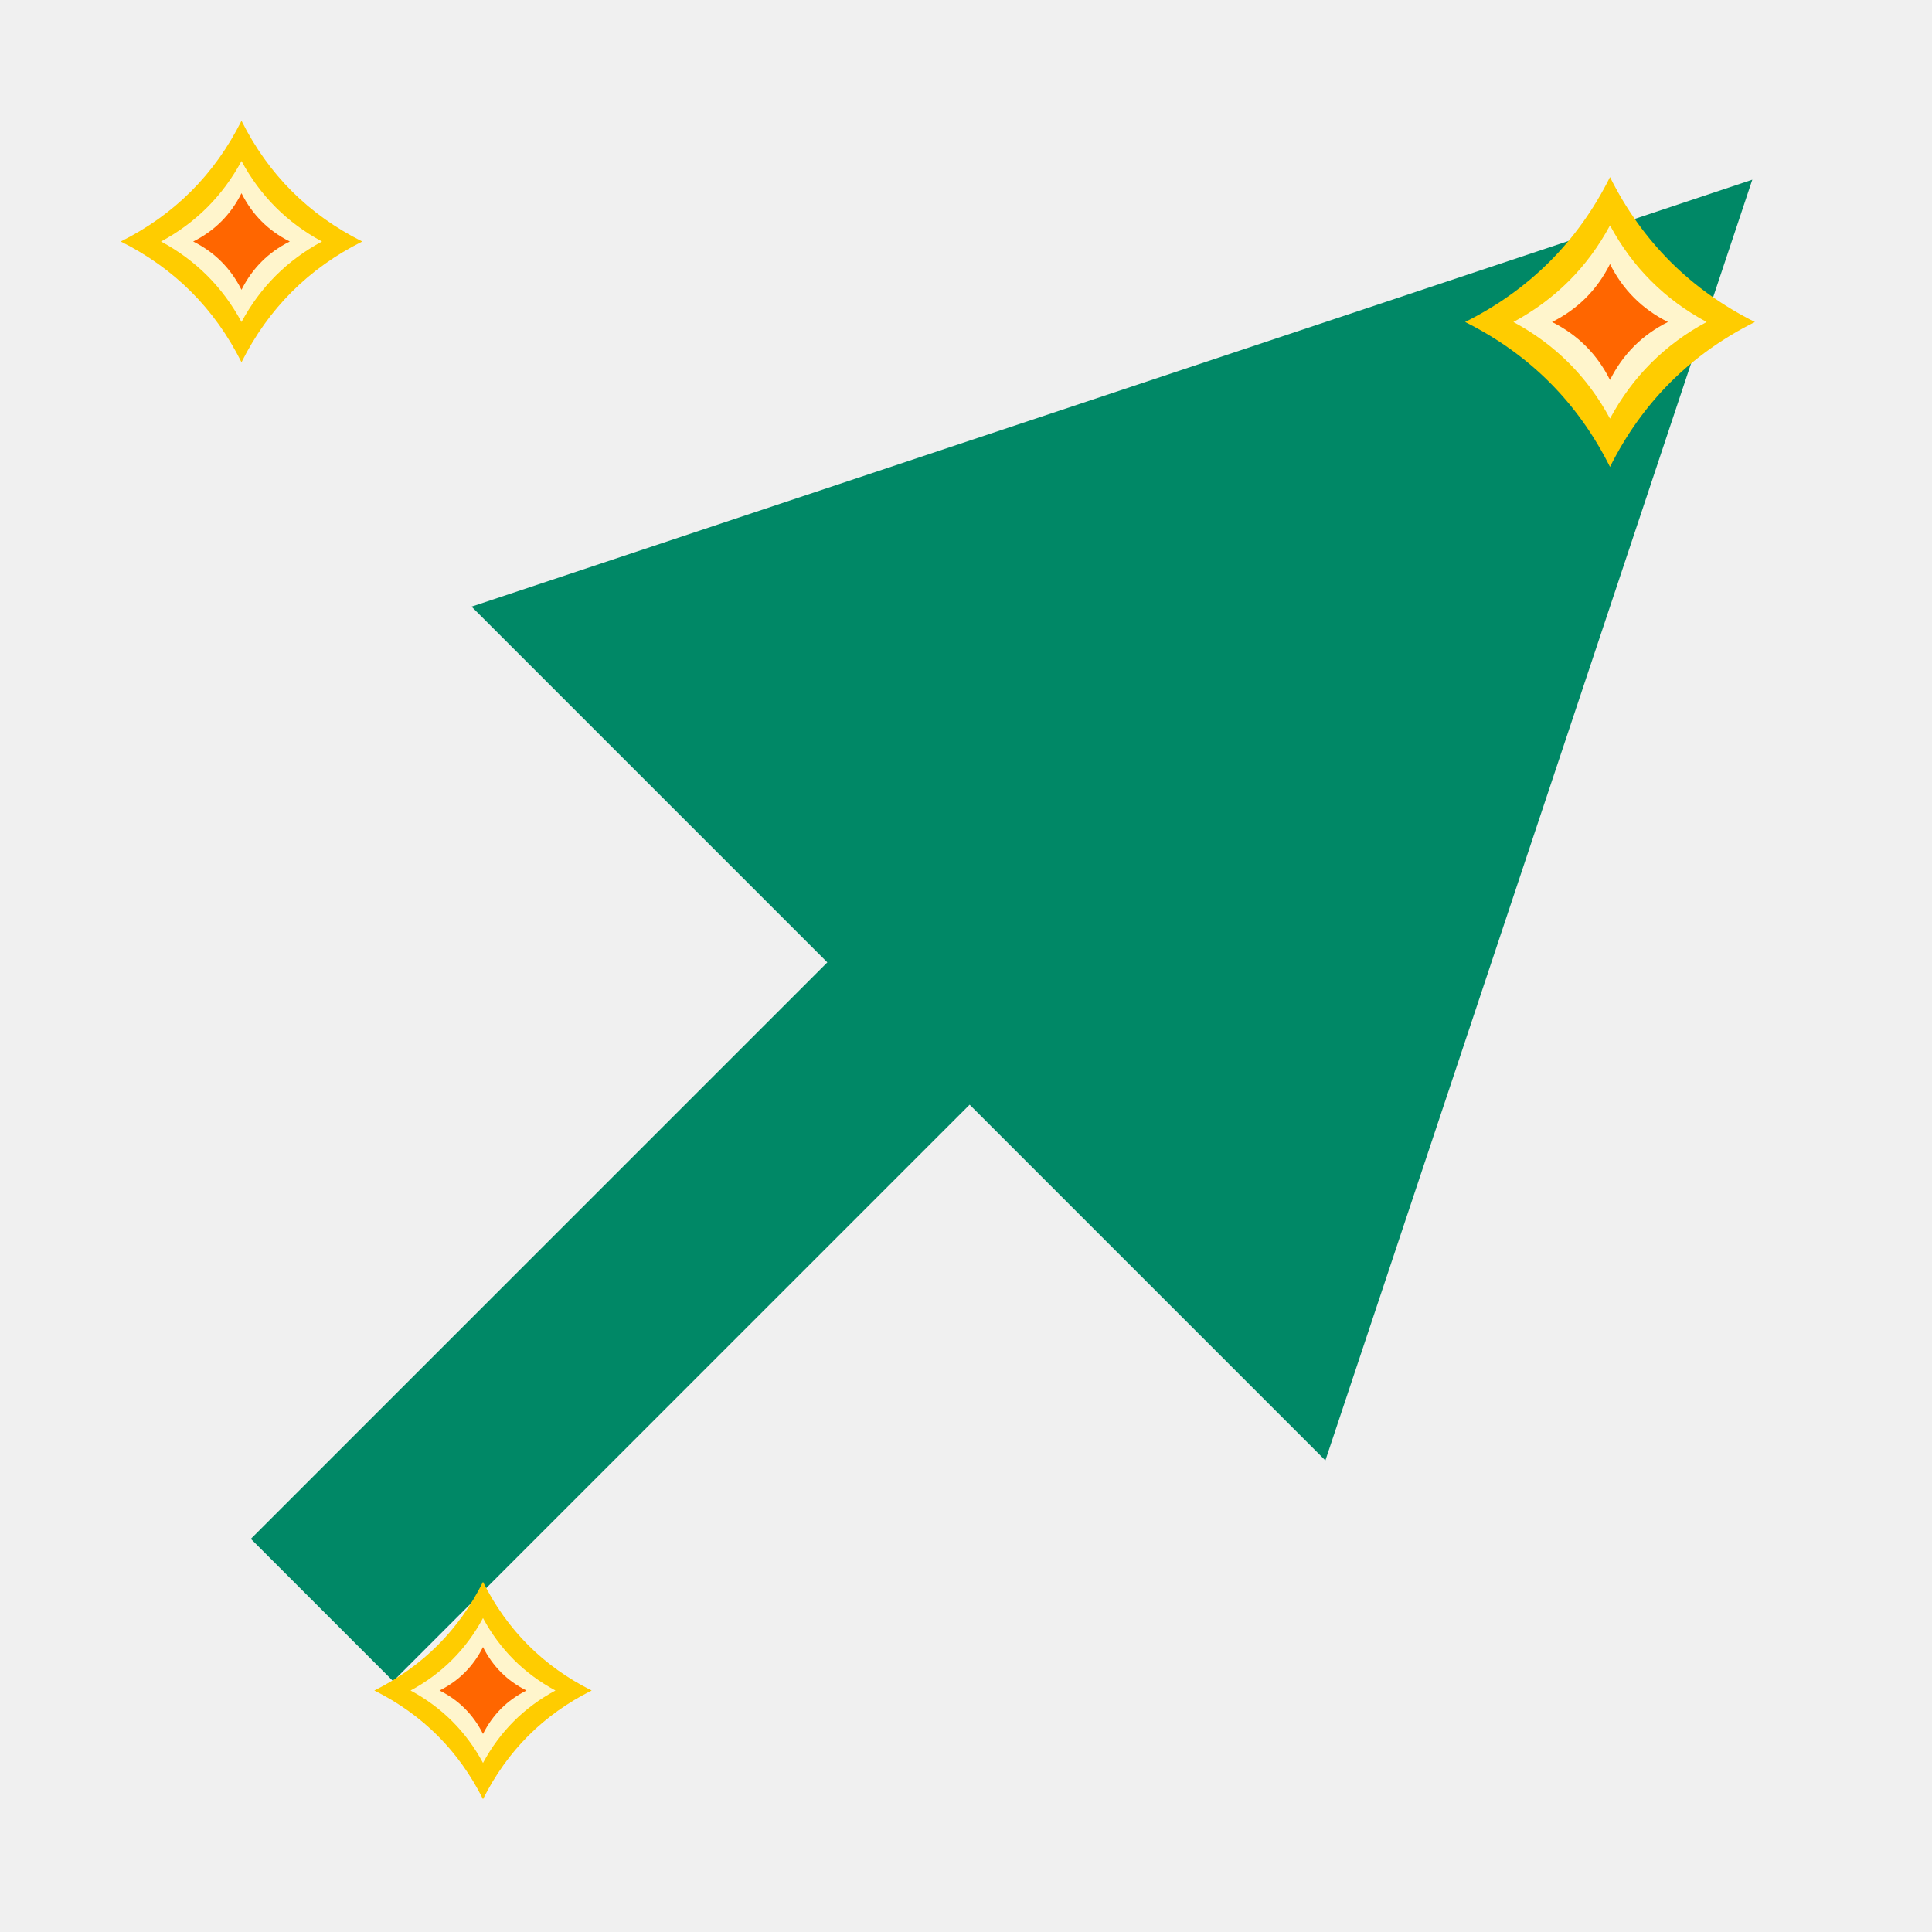
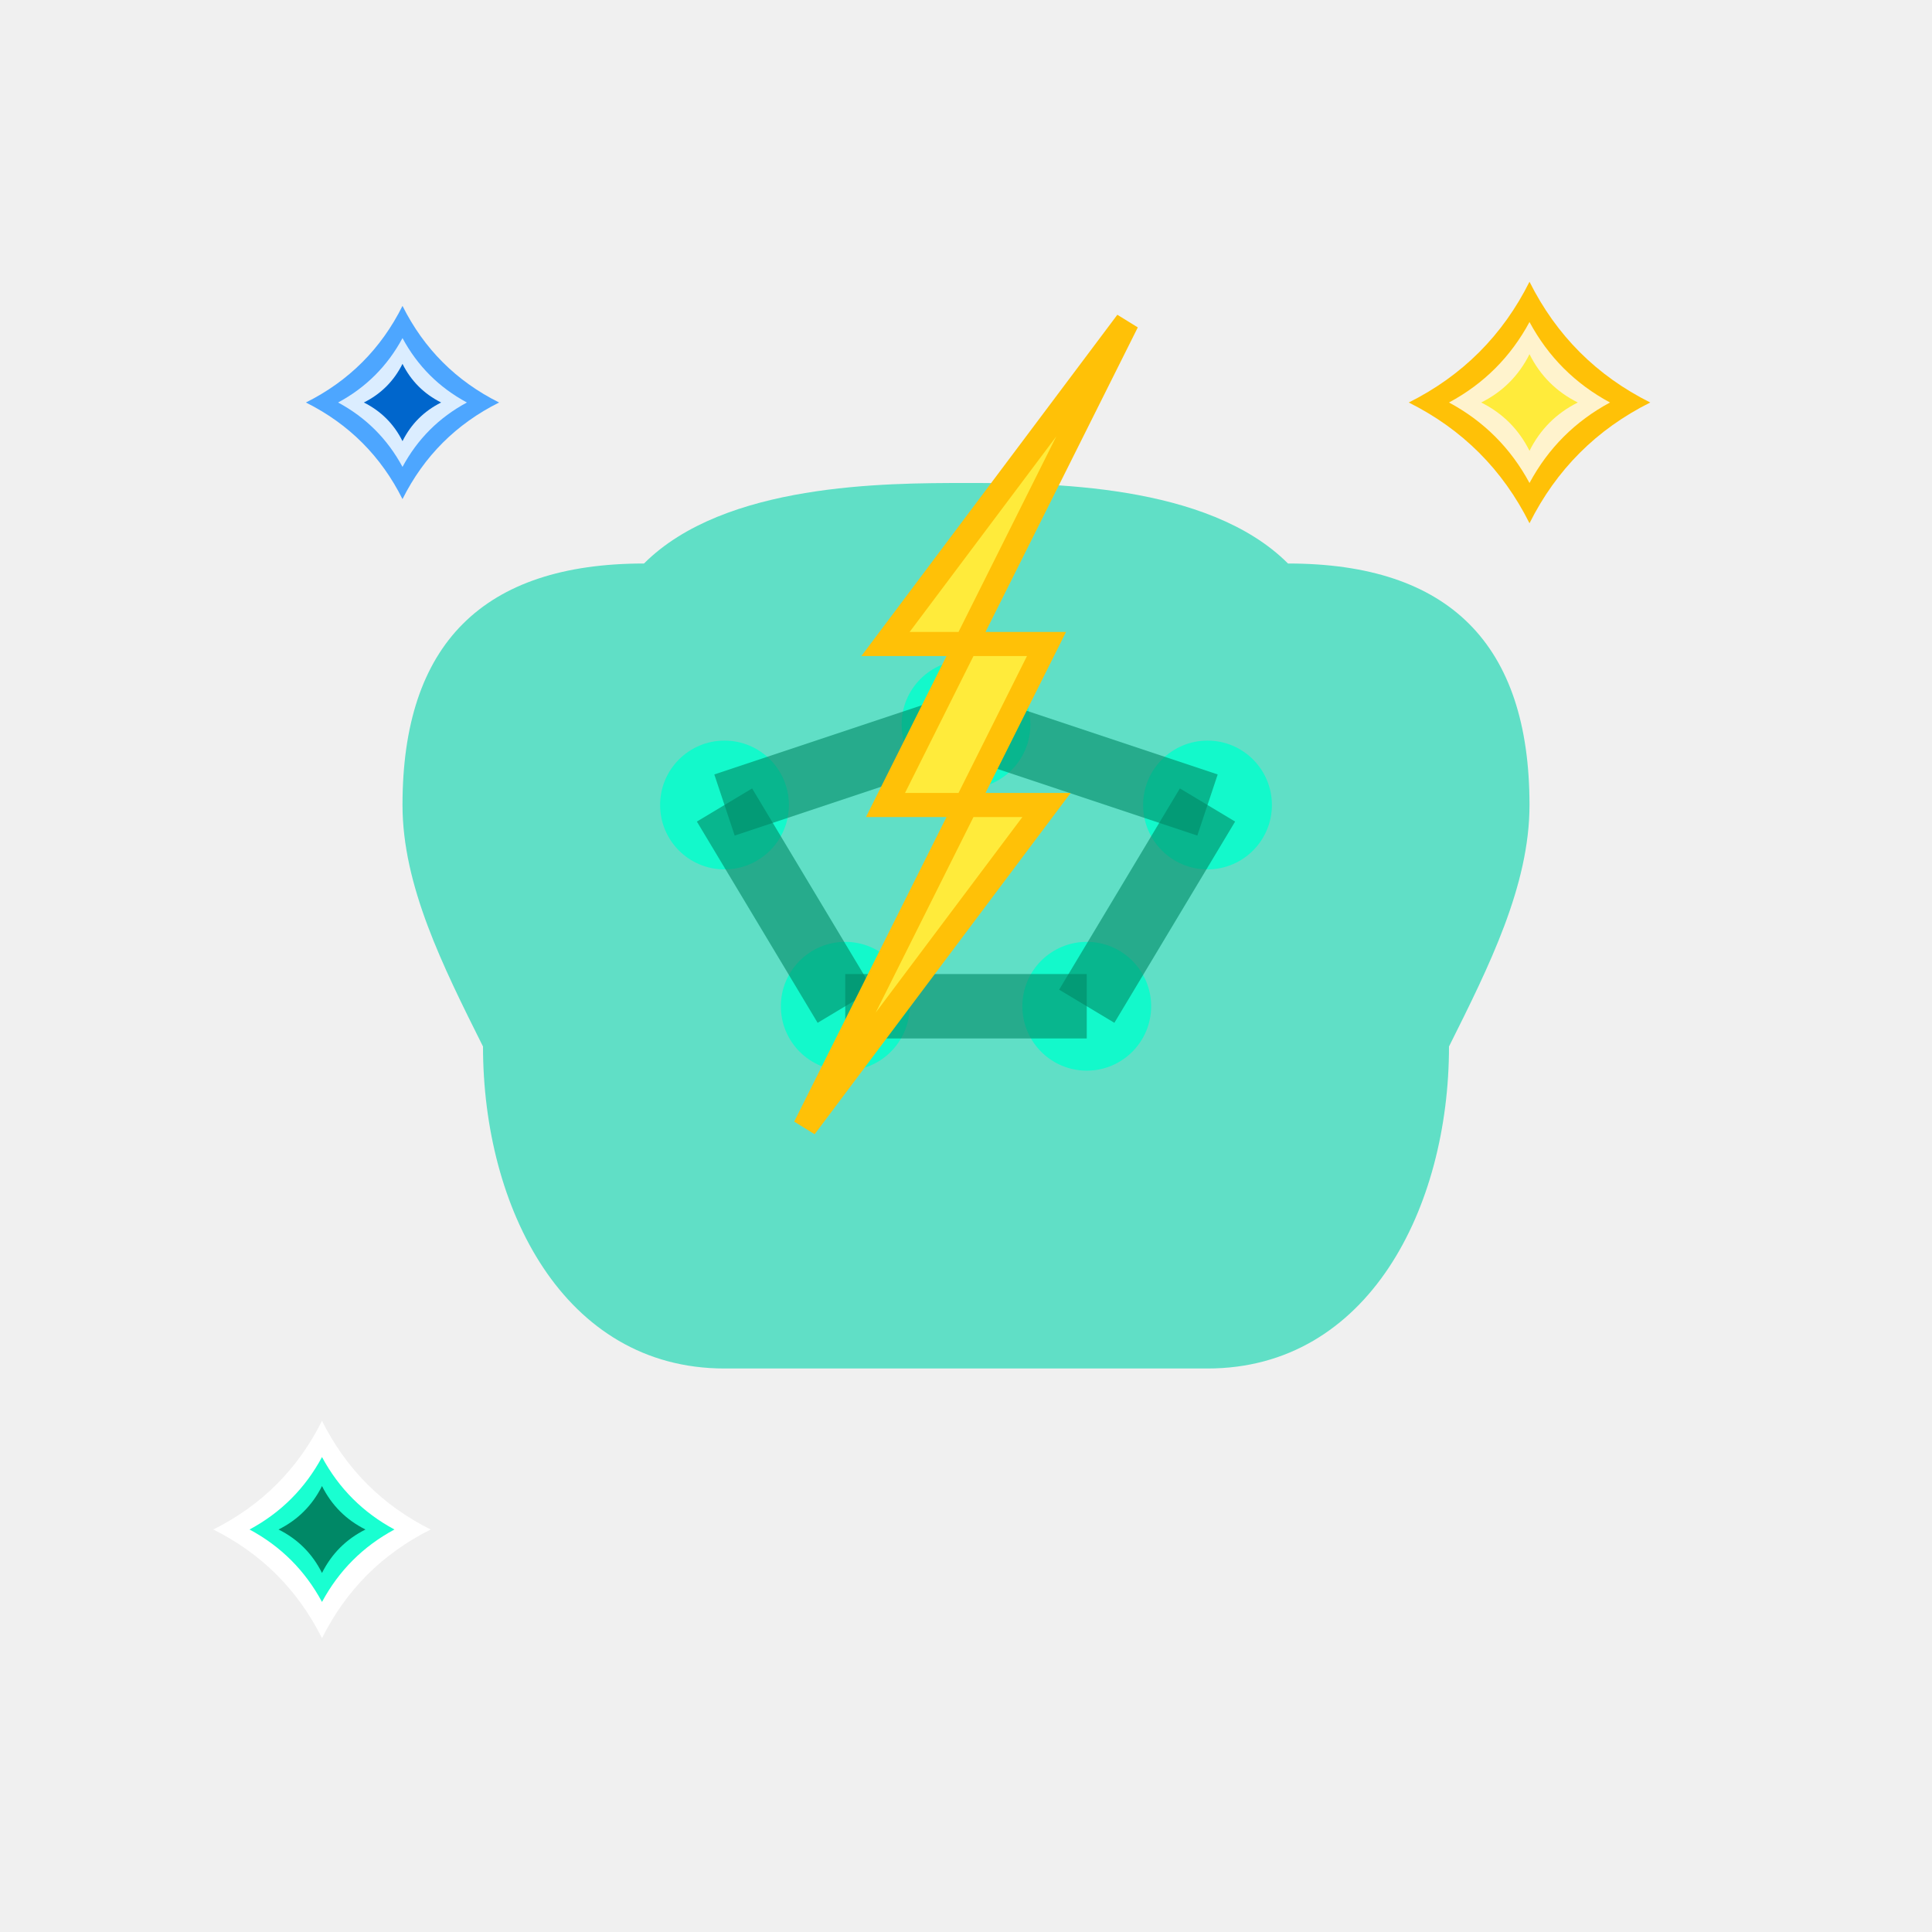
<svg xmlns="http://www.w3.org/2000/svg" width="128" height="128" viewBox="0 0 24 24" fill="none">
-   <defs>
-     <marker id="arrowhead" markerUnits="strokeWidth" markerWidth="6" markerHeight="6" refX="5" refY="3" orient="auto">
-       <path d="M0,0 L0,6 L6,3 Z" fill="#008866" />
-     </marker>
-   </defs>
-   <path d="M4 20 L20 4" stroke="#008866" stroke-width="2.5" fill="none" marker-end="url(#arrowhead)" />
-   <g transform="translate(3,3) scale(0.5)">
-     <path d="M0 -3 Q1 -1 3 0 Q1 1 0 3 Q-1 1 -3 0 Q-1 -1 0 -3 Z" fill="#ffcc00" />
+   <path d="M8 7 C6 7 5 8 5 10 C5 11 5.5 12 6 13 C6 15 7 17 9 17 L15 17 C17 17 18 15 18 13 C18.5 12 19 11 19 10 C19 8 18 7 16 7 C15 6 13 6 12 6 C11 6 9 6 8 7 Z" fill="#00d4aa" opacity="0.6" />
+   <circle cx="9" cy="10" r="0.8" fill="#00ffcc" opacity="0.8" />
+   <circle cx="12" cy="9" r="0.8" fill="#00ffcc" opacity="0.8" />
+   <circle cx="15" cy="10" r="0.8" fill="#00ffcc" opacity="0.8" />
+   <circle cx="10.5" cy="12.5" r="0.8" fill="#00ffcc" opacity="0.8" />
+   <circle cx="13.5" cy="12.5" r="0.8" fill="#00ffcc" opacity="0.8" />
+   <path d="M9 10 L12 9" stroke="#008866" stroke-width="0.8" opacity="0.6" />
+   <path d="M12 9 L15 10" stroke="#008866" stroke-width="0.8" opacity="0.6" />
+   <path d="M9 10 L10.5 12.5" stroke="#008866" stroke-width="0.8" opacity="0.6" />
+   <path d="M15 10 L13.5 12.5" stroke="#008866" stroke-width="0.8" opacity="0.6" />
+   <path d="M10.5 12.5 L13.5 12.5" stroke="#008866" stroke-width="0.8" opacity="0.6" />
+   <path d="M14 4 L11 8 L13 8 L10 14 L13 10 L11 10 L14 4 Z" fill="#ffeb3b" stroke="#ffc107" stroke-width="0.3" />
+   <g transform="translate(5,5) scale(0.4)">
+     <path d="M0 -3 Q1 -1 3 0 Q1 1 0 3 Q-1 1 -3 0 Q-1 -1 0 -3 Z" fill="#4da6ff" />
    <path d="M0 -2 Q0.7 -0.7 2 0 Q0.7 0.7 0 2 Q-0.7 0.7 -2 0 Q-0.7 -0.7 0 -2 Z" fill="#ffffff" opacity="0.8" />
-     <path d="M0 -1.2 Q0.4 -0.4 1.2 0 Q0.4 0.4 0 1.2 Q-0.4 0.4 -1.2 0 Q-0.4 -0.4 0 -1.2 Z" fill="#ff6600" />
+     <path d="M0 -1.2 Q0.4 -0.4 1.2 0 Q0.4 0.4 0 1.2 Q-0.4 0.4 -1.2 0 Q-0.4 -0.4 0 -1.2 Z" fill="#0066cc" />
  </g>
-   <g transform="translate(20,4) scale(0.6)">
-     <path d="M0 -3 Q1 -1 3 0 Q1 1 0 3 Q-1 1 -3 0 Q-1 -1 0 -3 Z" fill="#ffcc00" />
+   <g transform="translate(19,5) scale(0.5)">
+     <path d="M0 -3 Q1 -1 3 0 Q1 1 0 3 Q-1 1 -3 0 Q-1 -1 0 -3 Z" fill="#ffc107" />
    <path d="M0 -2 Q0.7 -0.7 2 0 Q0.7 0.7 0 2 Q-0.7 0.7 -2 0 Q-0.7 -0.7 0 -2 Z" fill="#ffffff" opacity="0.8" />
-     <path d="M0 -1.2 Q0.4 -0.4 1.2 0 Q0.4 0.4 0 1.2 Q-0.4 0.4 -1.2 0 Q-0.4 -0.4 0 -1.2 Z" fill="#ff6600" />
+     <path d="M0 -1.2 Q0.4 -0.4 1.2 0 Q0.4 0.4 0 1.2 Q-0.4 0.4 -1.2 0 Q-0.4 -0.4 0 -1.2 Z" fill="#ffeb3b" />
  </g>
-   <g transform="translate(6,21) scale(0.45)">
-     <path d="M0 -3 Q1 -1 3 0 Q1 1 0 3 Q-1 1 -3 0 Q-1 -1 0 -3 Z" fill="#ffcc00" />
-     <path d="M0 -2 Q0.7 -0.7 2 0 Q0.7 0.7 0 2 Q-0.7 0.7 -2 0 Q-0.7 -0.7 0 -2 Z" fill="#ffffff" opacity="0.8" />
-     <path d="M0 -1.2 Q0.4 -0.4 1.2 0 Q0.4 0.4 0 1.2 Q-0.4 0.4 -1.2 0 Q-0.4 -0.4 0 -1.2 Z" fill="#ff6600" />
+   <g transform="translate(4,19) scale(0.45)">
+     <path d="M0 -3 Q1 -1 3 0 Q1 1 0 3 Q-1 1 -3 0 Q-1 -1 0 -3 Z" fill="#ffffff" />
+     <path d="M0 -2 Q0.7 -0.7 2 0 Q0.7 0.7 0 2 Q-0.7 0.7 -2 0 Q-0.7 -0.7 0 -2 Z" fill="#00ffcc" opacity="0.9" />
+     <path d="M0 -1.2 Q0.4 -0.4 1.2 0 Q0.4 0.4 0 1.2 Q-0.4 0.4 -1.2 0 Q-0.4 -0.4 0 -1.2 Z" fill="#008866" />
  </g>
</svg>
